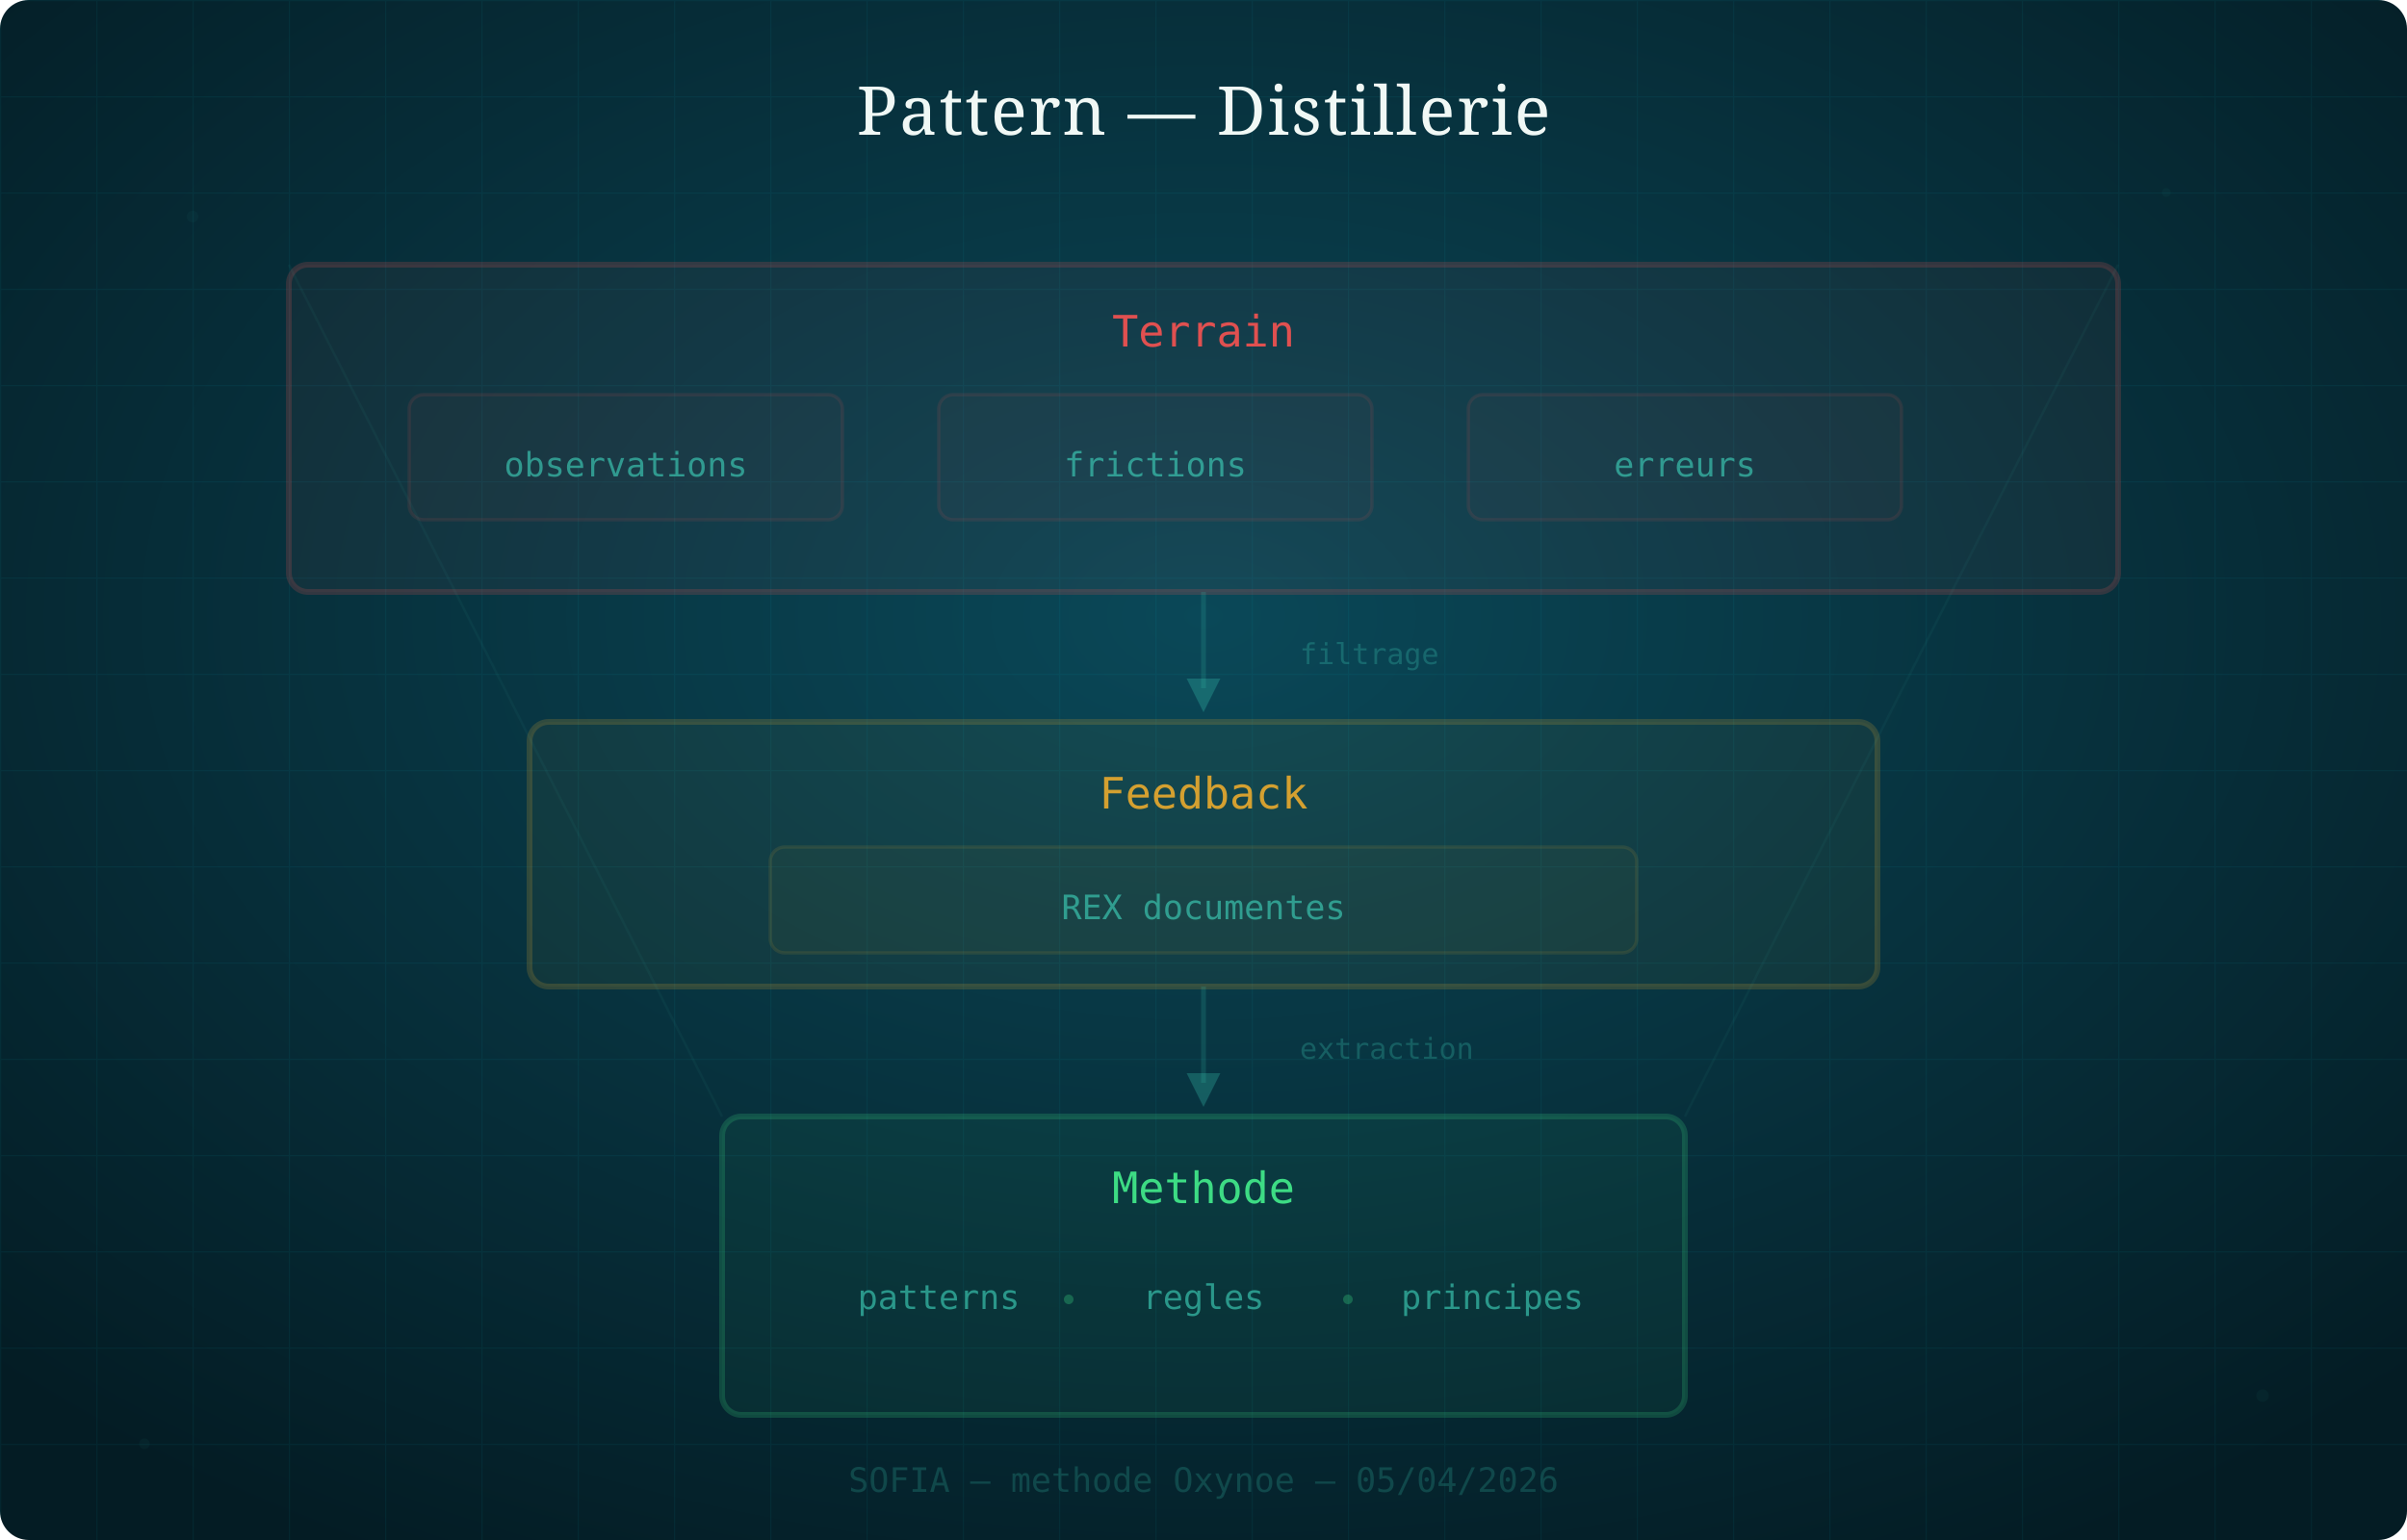
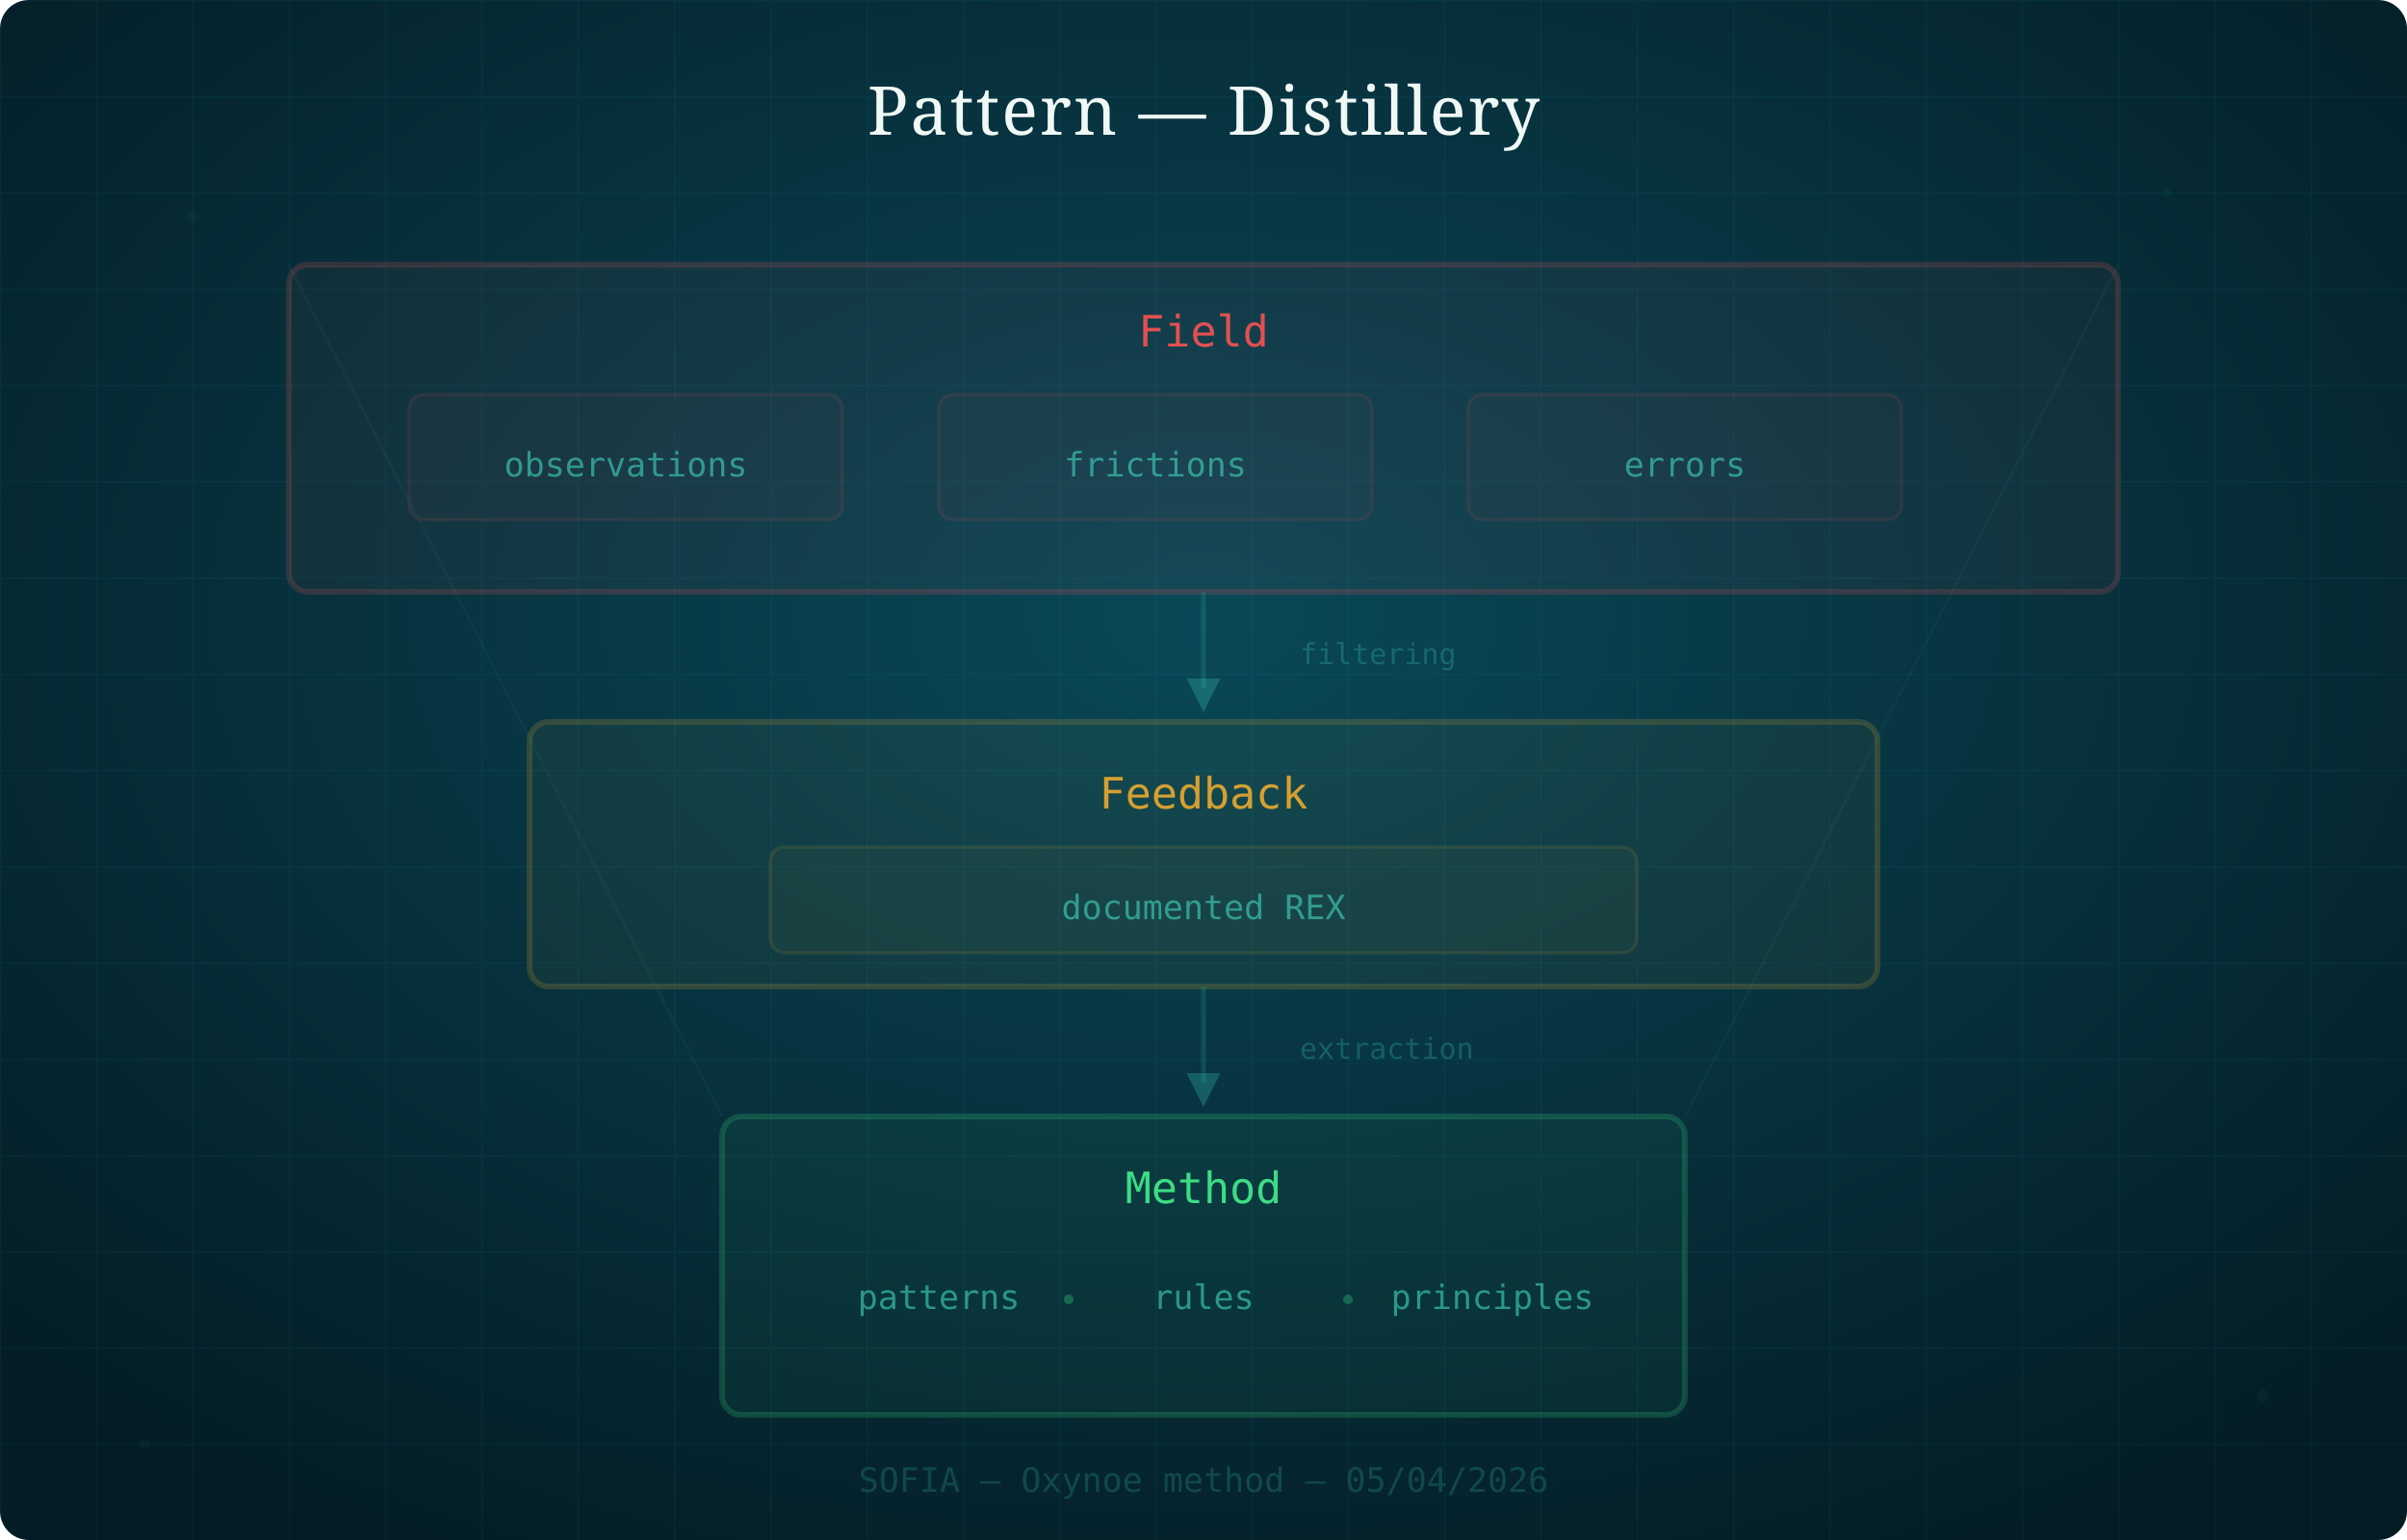
<svg xmlns="http://www.w3.org/2000/svg" viewBox="0 0 500 320" font-family="IBM Plex Mono,monospace">
  <defs>
    <radialGradient id="bg-grad" cx="50%" cy="40%" r="70%">
      <stop offset="0%" stop-color="#0a4858" />
      <stop offset="100%" stop-color="#041c24" />
    </radialGradient>
    <pattern id="grid" width="20" height="20" patternUnits="userSpaceOnUse">
      <path d="M 20 0 L 0 0 0 20" fill="none" stroke="rgba(0,200,220,0.06)" stroke-width="0.5" />
    </pattern>
  </defs>
  <rect width="500" height="320" fill="url(#bg-grad)" rx="6" />
  <rect width="500" height="320" fill="url(#grid)" rx="6" />
-   <text x="250" y="28" text-anchor="middle" fill="#f0f8f5" font-family="Georgia,serif" font-size="14" font-weight="300" letter-spacing="0.03em">Pattern — Distillerie</text>
+   <text x="250" y="28" text-anchor="middle" fill="#f0f8f5" font-family="Georgia,serif" font-size="14" font-weight="300" letter-spacing="0.03em">Pattern — Distillery</text>
  <rect x="60" y="55" width="380" height="68" rx="4" fill="rgba(224,80,80,0.05)" stroke="rgba(224,80,80,0.2)" stroke-width="1.2" />
-   <text x="250" y="72" text-anchor="middle" fill="#e05050" font-size="9">Terrain</text>
+   <text x="250" y="72" text-anchor="middle" fill="#e05050" font-size="9">Field</text>
  <rect x="85" y="82" width="90" height="26" rx="3" fill="rgba(224,80,80,0.04)" stroke="rgba(224,80,80,0.12)" stroke-width="0.7" />
  <text x="130" y="99" text-anchor="middle" fill="rgba(64,216,192,0.6)" font-size="7">observations</text>
  <rect x="195" y="82" width="90" height="26" rx="3" fill="rgba(224,80,80,0.04)" stroke="rgba(224,80,80,0.12)" stroke-width="0.7" />
  <text x="240" y="99" text-anchor="middle" fill="rgba(64,216,192,0.6)" font-size="7">frictions</text>
  <rect x="305" y="82" width="90" height="26" rx="3" fill="rgba(224,80,80,0.04)" stroke="rgba(224,80,80,0.12)" stroke-width="0.7" />
-   <text x="350" y="99" text-anchor="middle" fill="rgba(64,216,192,0.6)" font-size="7">erreurs</text>
+   <text x="350" y="99" text-anchor="middle" fill="rgba(64,216,192,0.6)" font-size="7">errors</text>
  <line x1="250" y1="123" x2="250" y2="143" stroke="rgba(64,216,192,0.15)" stroke-width="1" />
  <path d="M7,-3.5 L0,0 L7,3.5Z" fill="rgba(64,216,192,0.25)" transform="translate(250,148) rotate(-90)" />
-   <text x="270" y="138" font-size="6" fill="rgba(64,216,192,0.25)">filtrage</text>
+   <text x="270" y="138" font-size="6" fill="rgba(64,216,192,0.25)">filtering</text>
  <rect x="110" y="150" width="280" height="55" rx="4" fill="rgba(212,160,48,0.05)" stroke="rgba(212,160,48,0.2)" stroke-width="1.2" />
  <text x="250" y="168" text-anchor="middle" fill="#d4a030" font-size="9">Feedback</text>
  <rect x="160" y="176" width="180" height="22" rx="3" fill="rgba(212,160,48,0.04)" stroke="rgba(212,160,48,0.12)" stroke-width="0.7" />
-   <text x="250" y="191" text-anchor="middle" fill="rgba(64,216,192,0.6)" font-size="7">REX documentes</text>
+   <text x="250" y="191" text-anchor="middle" fill="rgba(64,216,192,0.6)" font-size="7">documented REX</text>
  <line x1="250" y1="205" x2="250" y2="225" stroke="rgba(64,216,192,0.15)" stroke-width="1" />
  <path d="M7,-3.5 L0,0 L7,3.5Z" fill="rgba(64,216,192,0.25)" transform="translate(250,230) rotate(-90)" />
  <text x="270" y="220" font-size="6" fill="rgba(64,216,192,0.25)">extraction</text>
  <rect x="150" y="232" width="200" height="62" rx="4" fill="rgba(61,220,132,0.05)" stroke="rgba(61,220,132,0.2)" stroke-width="1.2" />
-   <text x="250" y="250" text-anchor="middle" fill="#3ddc84" font-size="9">Methode</text>
+   <text x="250" y="250" text-anchor="middle" fill="#3ddc84" font-size="9">Method</text>
  <text x="195" y="272" text-anchor="middle" fill="rgba(64,216,192,0.6)" font-size="7">patterns</text>
-   <text x="250" y="272" text-anchor="middle" fill="rgba(64,216,192,0.6)" font-size="7">regles</text>
-   <text x="310" y="272" text-anchor="middle" fill="rgba(64,216,192,0.6)" font-size="7">principes</text>
+   <text x="250" y="272" text-anchor="middle" fill="rgba(64,216,192,0.6)" font-size="7">rules</text>
+   <text x="310" y="272" text-anchor="middle" fill="rgba(64,216,192,0.6)" font-size="7">principles</text>
  <circle cx="222" cy="270" r="1" fill="rgba(61,220,132,0.3)" />
  <circle cx="280" cy="270" r="1" fill="rgba(61,220,132,0.3)" />
  <line x1="60" y1="55" x2="150" y2="232" stroke="rgba(64,216,192,0.05)" stroke-width="0.5" />
  <line x1="440" y1="55" x2="350" y2="232" stroke="rgba(64,216,192,0.05)" stroke-width="0.5" />
  <circle cx="30" cy="300" r="1.1" fill="rgba(64,216,192,0.04)" />
  <circle cx="470" cy="290" r="1.3" fill="rgba(64,216,192,0.04)" />
  <circle cx="450" cy="40" r="0.9" fill="rgba(64,216,192,0.04)" />
  <circle cx="40" cy="45" r="1.2" fill="rgba(64,216,192,0.04)" />
-   <text x="250" y="310" text-anchor="middle" fill="rgba(64,216,192,0.2)" font-size="7">SOFIA — methode Oxynoe — 05/04/2026</text>
+   <text x="250" y="310" text-anchor="middle" fill="rgba(64,216,192,0.2)" font-size="7">SOFIA — Oxynoe method — 05/04/2026</text>
</svg>
